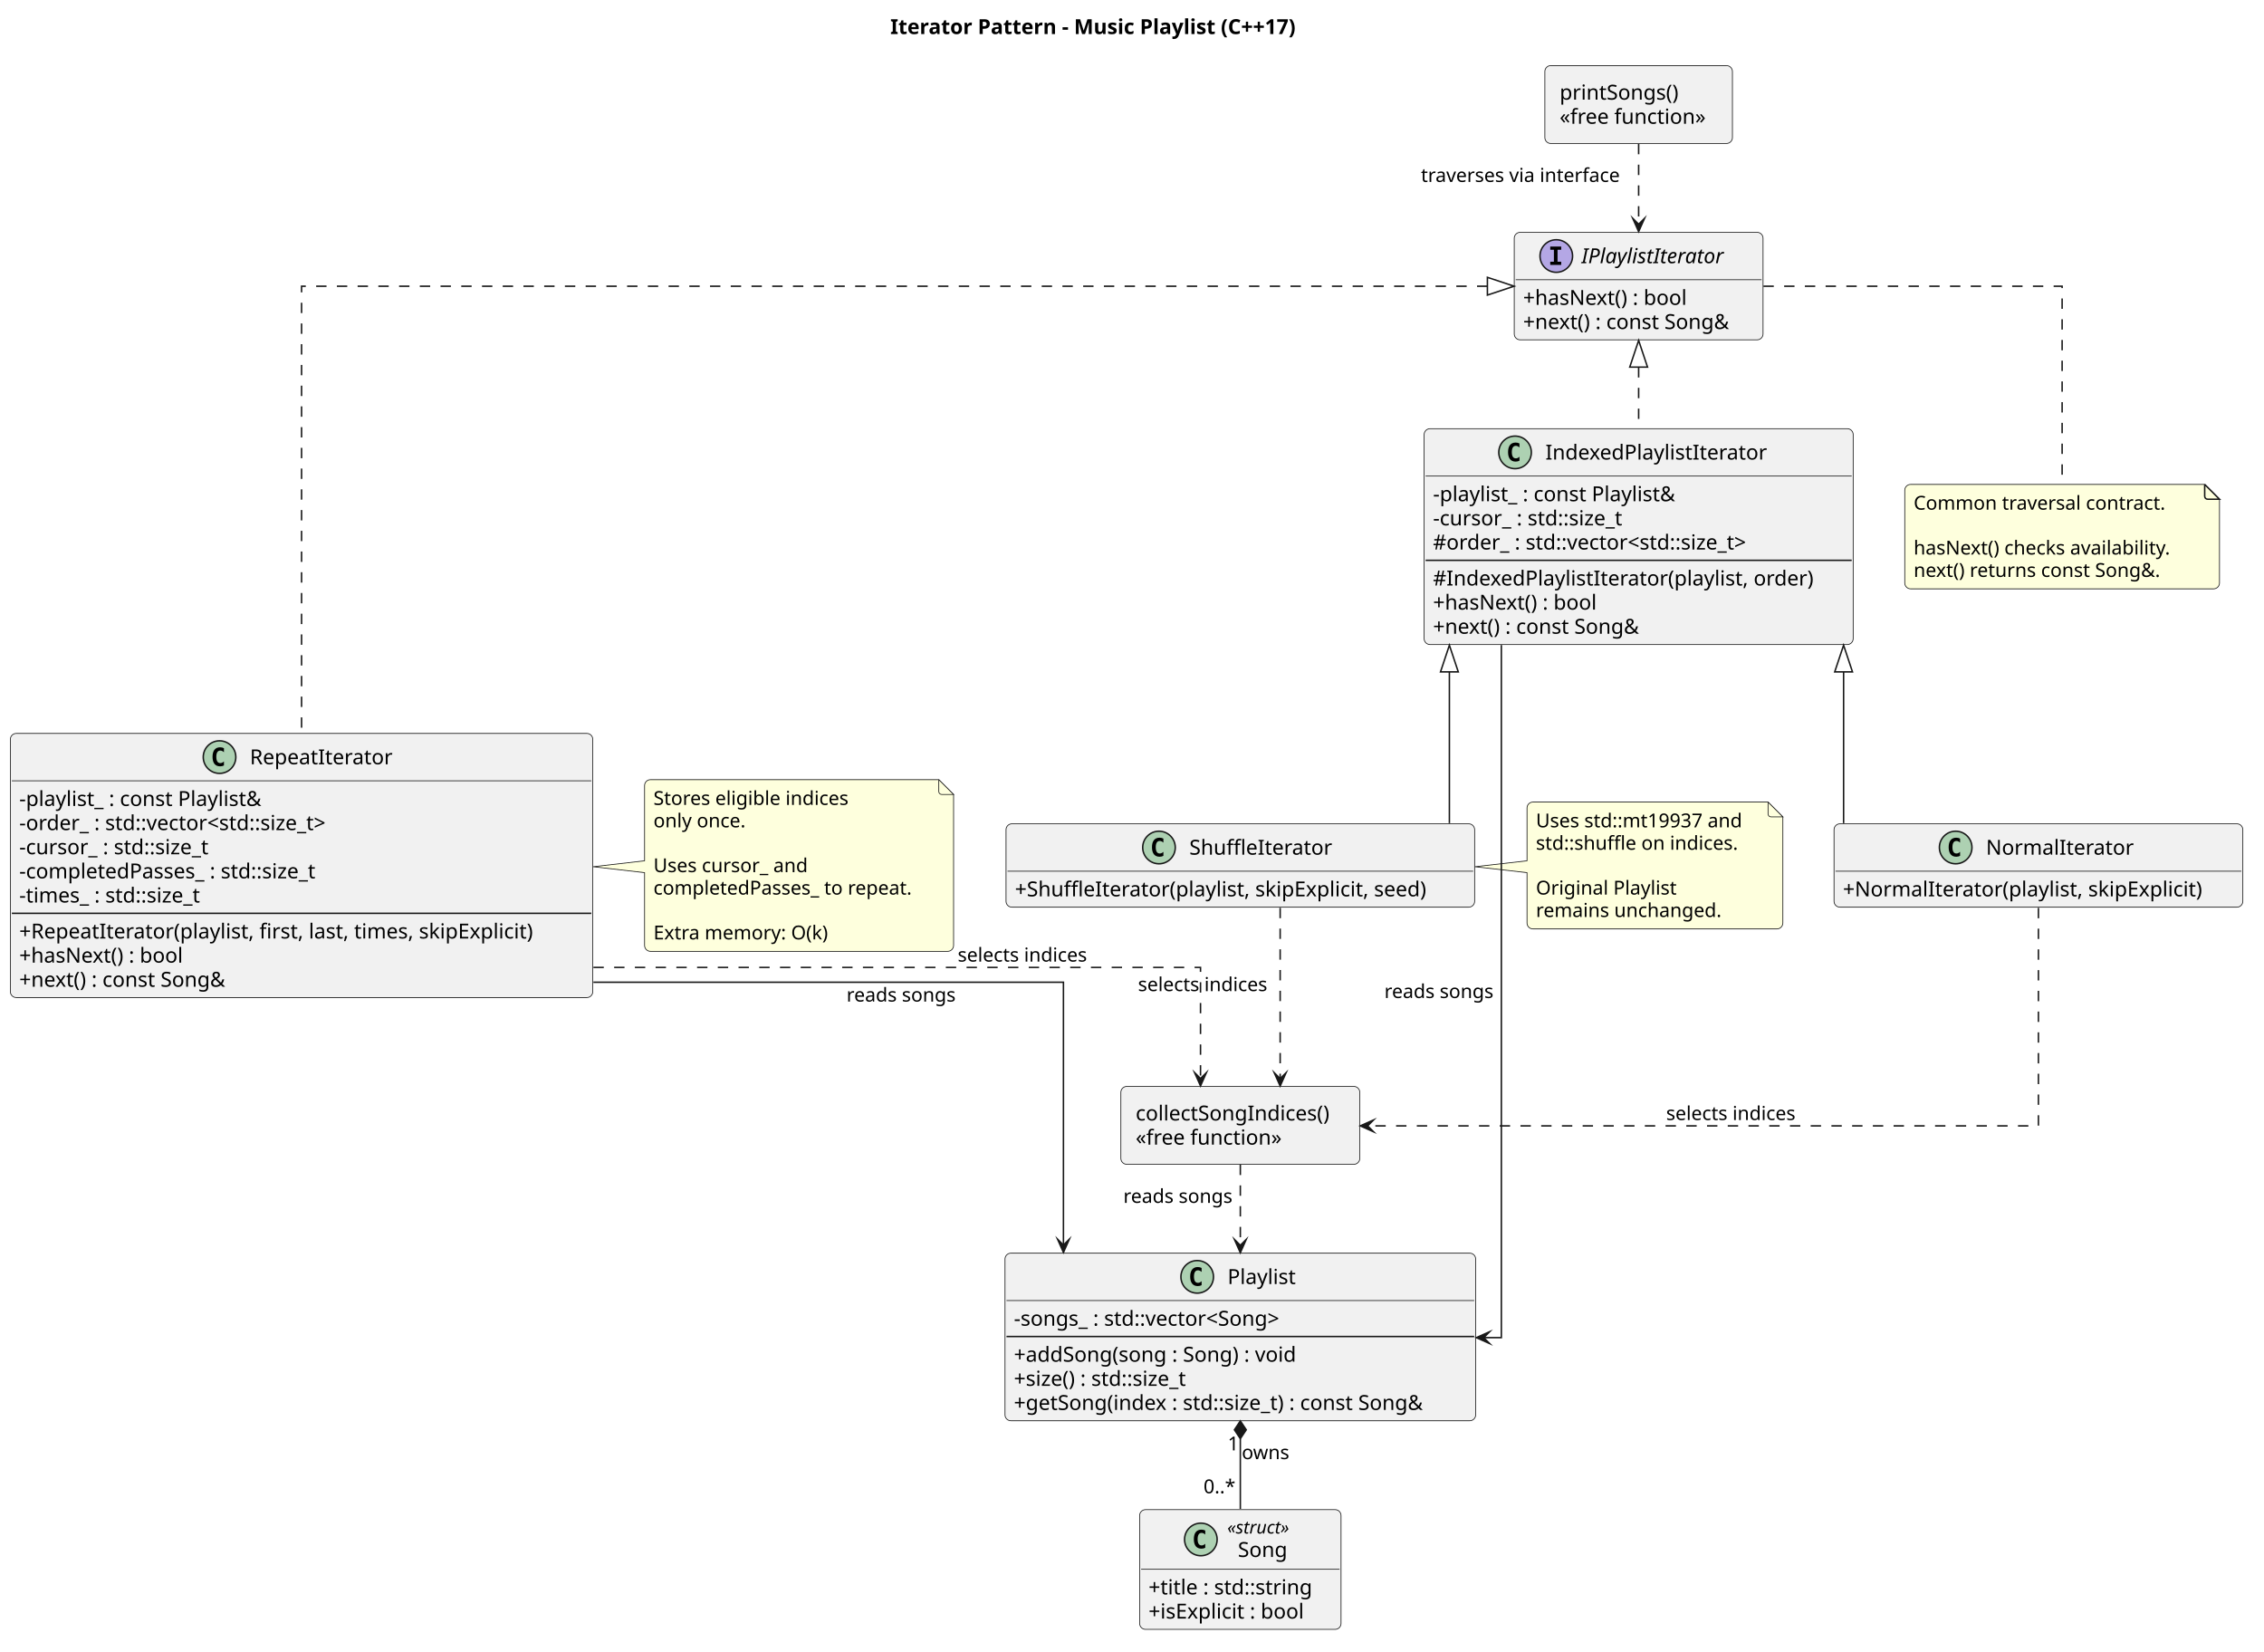
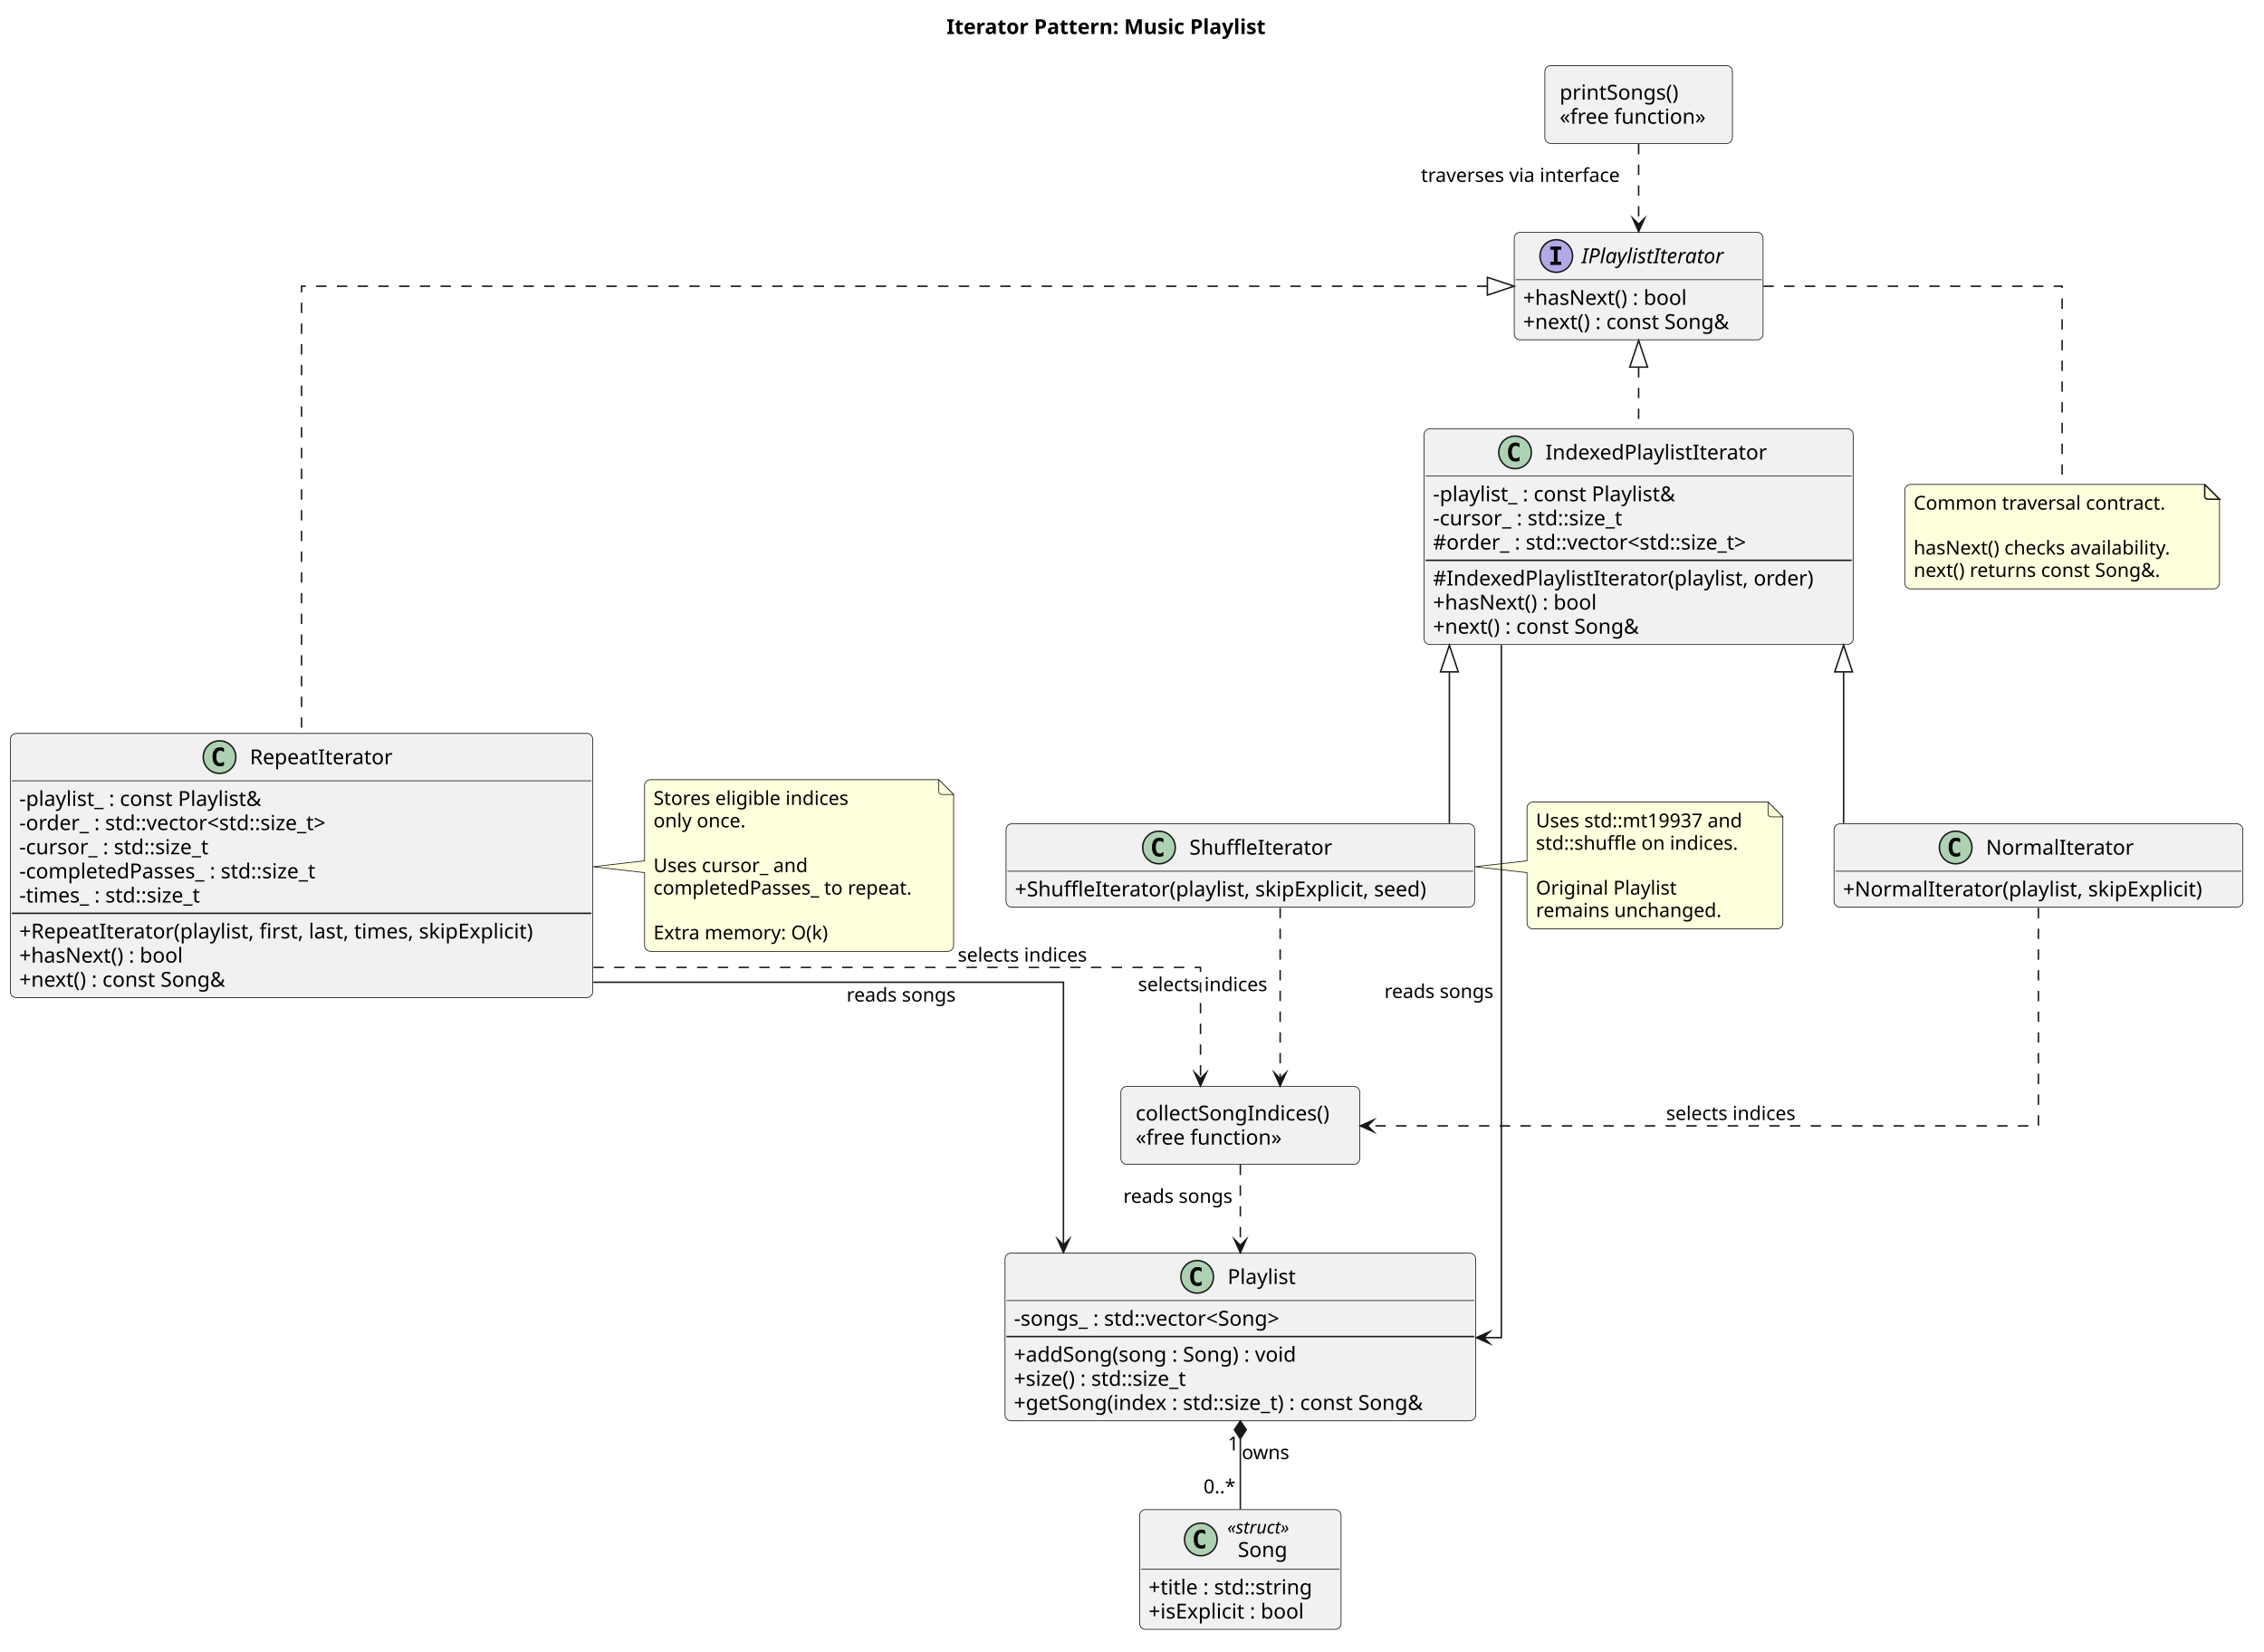
<svg xmlns="http://www.w3.org/2000/svg" version="1.1" data-diagram-type="CLASS" style="width:1529px;height:1115px;background:#FFFFFF;" width="1529px" height="1115px" viewBox="0 0 1529 1115" zoomAndPan="magnify" preserveAspectRatio="none" contentStyleType="text/css">
  <defs />
  <g font-family="sans-serif" lengthAdjust="spacing">
    <g class="title" data-source-line="3">
-       <text x="601.252" y="22.995" fill="#000" font-size="14" textLength="320.202" font-weight="700">Iterator Pattern - Music Playlist (C++17)</text>
+       <text x="639.239" y="22.995" fill="#000" font-size="14" textLength="244.228" font-weight="700">Iterator Pattern: Music Playlist</text>
    </g>
    <g class="entity" data-qualified-name="Song" id="ent0001" data-source-line="17">
      <rect x="769.66" y="1019.417" width="136.011" height="80.859" fill="#F1F1F1" style="stroke:#181818;stroke-width:0.5;" rx="4" ry="4" />
      <ellipse cx="810.998" cy="1039.55" rx="11" ry="11" fill="#ADD1B2" style="stroke:#181818;stroke-width:1;" />
      <path d="M813.966,1045.19 Q813.388,1045.487 812.748,1045.628 Q812.107,1045.784 811.404,1045.784 Q808.904,1045.784 807.576,1044.143 Q806.263,1042.487 806.263,1039.362 Q806.263,1036.237 807.576,1034.581 Q808.904,1032.925 811.404,1032.925 Q812.107,1032.925 812.748,1033.081 Q813.404,1033.237 813.966,1033.534 L813.966,1036.253 Q813.341,1035.675 812.748,1035.409 Q812.154,1035.128 811.529,1035.128 Q810.185,1035.128 809.498,1036.206 Q808.81,1037.268 808.81,1039.362 Q808.81,1041.456 809.498,1042.534 Q810.185,1043.597 811.529,1043.597 Q812.154,1043.597 812.748,1043.331 Q813.341,1043.05 813.966,1042.472 L813.966,1045.19 Z " fill="#000" />
      <text x="828.851" y="1035.556" fill="#000" font-size="12" textLength="49.482" font-style="italic">«struct»</text>
      <text x="835.986" y="1051.381" fill="#000" font-size="14" textLength="35.212">Song</text>
      <line x1="770.66" y1="1059.683" x2="904.671" y2="1059.683" style="stroke:#181818;stroke-width:0.5;" />
      <text x="775.66" y="1076.678" fill="#000" font-size="14" textLength="124.011">+title : std::string</text>
      <text x="775.66" y="1092.974" fill="#000" font-size="14" textLength="117.312">+isExplicit : bool</text>
    </g>
    <g class="entity" data-qualified-name="Playlist" id="ent0002" data-source-line="22">
      <rect x="678.73" y="846.227" width="317.874" height="113.188" fill="#F1F1F1" style="stroke:#181818;stroke-width:0.5;" rx="4" ry="4" />
      <ellipse cx="808.538" cy="862.227" rx="11" ry="11" fill="#ADD1B2" style="stroke:#181818;stroke-width:1;" />
      <path d="M811.506,867.868 Q810.928,868.164 810.288,868.305 Q809.647,868.461 808.944,868.461 Q806.444,868.461 805.116,866.821 Q803.803,865.164 803.803,862.039 Q803.803,858.914 805.116,857.258 Q806.444,855.602 808.944,855.602 Q809.647,855.602 810.288,855.758 Q810.944,855.914 811.506,856.211 L811.506,858.93 Q810.881,858.352 810.288,858.086 Q809.694,857.805 809.069,857.805 Q807.725,857.805 807.038,858.883 Q806.35,859.946 806.35,862.039 Q806.35,864.133 807.038,865.211 Q807.725,866.274 809.069,866.274 Q809.694,866.274 810.288,866.008 Q810.881,865.727 811.506,865.149 L811.506,867.868 Z " fill="#000" />
      <text x="829.038" y="867.074" fill="#000" font-size="14" textLength="49.759">Playlist</text>
      <line x1="679.73" y1="878.227" x2="995.604" y2="878.227" style="stroke:#181818;stroke-width:0.5;" />
      <text x="684.73" y="895.222" fill="#000" font-size="14" textLength="200.765">-songs_ : std::vector&lt;Song&gt;</text>
      <line x1="679.73" y1="902.524" x2="995.604" y2="902.524" style="stroke:#181818;stroke-width:1;" />
      <text x="684.73" y="919.519" fill="#000" font-size="14" textLength="209.911">+addSong(song : Song) : void</text>
      <text x="684.73" y="935.816" fill="#000" font-size="14" textLength="134.155">+size() : std::size_t</text>
      <text x="684.73" y="952.113" fill="#000" font-size="14" textLength="305.874">+getSong(index : std::size_t) : const Song&amp;</text>
    </g>
    <g class="entity" data-qualified-name="IPlaylistIterator" id="ent0004" data-source-line="36">
      <rect x="1022.65" y="156.887" width="168.03" height="72.594" fill="#F1F1F1" style="stroke:#181818;stroke-width:0.5;" rx="4" ry="4" />
      <ellipse cx="1051.045" cy="172.887" rx="11" ry="11" fill="#B4A7E5" style="stroke:#181818;stroke-width:1;" />
      <path d="M1046.966,168.653 L1046.966,166.496 L1054.357,166.496 L1054.357,168.653 L1051.888,168.653 L1051.888,176.731 L1054.357,176.731 L1054.357,178.887 L1046.966,178.887 L1046.966,176.731 L1049.435,176.731 L1049.435,168.653 L1046.966,168.653 Z " fill="#000" />
      <text x="1068.021" y="177.734" fill="#000" font-size="14" textLength="106.265" font-style="italic">IPlaylistIterator</text>
      <line x1="1023.65" y1="188.887" x2="1189.68" y2="188.887" style="stroke:#181818;stroke-width:0.5;" />
      <text x="1028.65" y="205.882" fill="#000" font-size="14" textLength="123.785">+hasNext() : bool</text>
      <text x="1028.65" y="222.179" fill="#000" font-size="14" textLength="156.03">+next() : const Song&amp;</text>
    </g>
    <g class="entity" data-qualified-name="IndexedPlaylistIterator" id="ent0005" data-source-line="45">
      <rect x="961.79" y="289.477" width="289.758" height="145.781" fill="#F1F1F1" style="stroke:#181818;stroke-width:0.5;" rx="4" ry="4" />
      <ellipse cx="1023.207" cy="305.477" rx="11" ry="11" fill="#ADD1B2" style="stroke:#181818;stroke-width:1;" />
      <path d="M1026.176,311.118 Q1025.598,311.414 1024.957,311.555 Q1024.317,311.711 1023.614,311.711 Q1021.114,311.711 1019.786,310.071 Q1018.473,308.414 1018.473,305.289 Q1018.473,302.164 1019.786,300.508 Q1021.114,298.852 1023.614,298.852 Q1024.317,298.852 1024.957,299.008 Q1025.614,299.164 1026.176,299.461 L1026.176,302.18 Q1025.551,301.602 1024.957,301.336 Q1024.364,301.055 1023.739,301.055 Q1022.395,301.055 1021.707,302.133 Q1021.02,303.196 1021.02,305.289 Q1021.02,307.383 1021.707,308.461 Q1022.395,309.524 1023.739,309.524 Q1024.364,309.524 1024.957,309.258 Q1025.551,308.977 1026.176,308.399 L1026.176,311.118 Z " fill="#000" />
      <text x="1043.707" y="310.324" fill="#000" font-size="14" textLength="158.423">IndexedPlaylistIterator</text>
      <line x1="962.79" y1="321.477" x2="1250.548" y2="321.477" style="stroke:#181818;stroke-width:0.5;" />
      <text x="967.79" y="338.472" fill="#000" font-size="14" textLength="178.917">-playlist_ : const Playlist&amp;</text>
      <text x="967.79" y="354.769" fill="#000" font-size="14" textLength="140.349">-cursor_ : std::size_t</text>
      <text x="967.79" y="371.066" fill="#000" font-size="14" textLength="239.634">#order_ : std::vector&lt;std::size_t&gt;</text>
      <line x1="962.79" y1="378.368" x2="1250.548" y2="378.368" style="stroke:#181818;stroke-width:1;" />
      <text x="967.79" y="395.363" fill="#000" font-size="14" textLength="277.758">#IndexedPlaylistIterator(playlist, order)</text>
      <text x="967.79" y="411.659" fill="#000" font-size="14" textLength="123.785">+hasNext() : bool</text>
      <text x="967.79" y="427.956" fill="#000" font-size="14" textLength="156.03">+next() : const Song&amp;</text>
    </g>
    <g class="entity" data-qualified-name="NormalIterator" id="ent0006" data-source-line="59">
      <rect x="1238.62" y="556.297" width="276.086" height="56.297" fill="#F1F1F1" style="stroke:#181818;stroke-width:0.5;" rx="4" ry="4" />
      <ellipse cx="1320.774" cy="572.297" rx="11" ry="11" fill="#ADD1B2" style="stroke:#181818;stroke-width:1;" />
      <path d="M1323.743,577.938 Q1323.165,578.234 1322.524,578.375 Q1321.884,578.531 1321.181,578.531 Q1318.681,578.531 1317.352,576.891 Q1316.04,575.234 1316.04,572.109 Q1316.04,568.984 1317.352,567.328 Q1318.681,565.672 1321.181,565.672 Q1321.884,565.672 1322.524,565.828 Q1323.181,565.984 1323.743,566.281 L1323.743,569 Q1323.118,568.422 1322.524,568.156 Q1321.931,567.875 1321.306,567.875 Q1319.962,567.875 1319.274,568.953 Q1318.587,570.016 1318.587,572.109 Q1318.587,574.203 1319.274,575.281 Q1319.962,576.344 1321.306,576.344 Q1321.931,576.344 1322.524,576.078 Q1323.118,575.797 1323.743,575.219 L1323.743,577.938 Z " fill="#000" />
      <text x="1341.274" y="577.144" fill="#000" font-size="14" textLength="103.277">NormalIterator</text>
      <line x1="1239.62" y1="588.297" x2="1513.706" y2="588.297" style="stroke:#181818;stroke-width:0.5;" />
      <text x="1244.62" y="605.292" fill="#000" font-size="14" textLength="264.086">+NormalIterator(playlist, skipExplicit)</text>
    </g>
    <g class="entity" data-qualified-name="ShuffleIterator" id="ent0007" data-source-line="67">
      <rect x="679.42" y="556.297" width="316.486" height="56.297" fill="#F1F1F1" style="stroke:#181818;stroke-width:0.5;" rx="4" ry="4" />
      <ellipse cx="782.728" cy="572.297" rx="11" ry="11" fill="#ADD1B2" style="stroke:#181818;stroke-width:1;" />
      <path d="M785.697,577.938 Q785.119,578.234 784.478,578.375 Q783.837,578.531 783.134,578.531 Q780.634,578.531 779.306,576.891 Q777.994,575.234 777.994,572.109 Q777.994,568.984 779.306,567.328 Q780.634,565.672 783.134,565.672 Q783.837,565.672 784.478,565.828 Q785.134,565.984 785.697,566.281 L785.697,569 Q785.072,568.422 784.478,568.156 Q783.884,567.875 783.259,567.875 Q781.916,567.875 781.228,568.953 Q780.541,570.016 780.541,572.109 Q780.541,574.203 781.228,575.281 Q781.916,576.344 783.259,576.344 Q783.884,576.344 784.478,576.078 Q785.072,575.797 785.697,575.219 L785.697,577.938 Z " fill="#000" />
      <text x="803.228" y="577.144" fill="#000" font-size="14" textLength="101.37">ShuffleIterator</text>
      <line x1="680.42" y1="588.297" x2="994.906" y2="588.297" style="stroke:#181818;stroke-width:0.5;" />
      <text x="685.42" y="605.292" fill="#000" font-size="14" textLength="304.486">+ShuffleIterator(playlist, skipExplicit, seed)</text>
    </g>
    <g class="entity" data-qualified-name="RepeatIterator" id="ent0008" data-source-line="75">
      <rect x="7" y="495.257" width="393.329" height="178.375" fill="#F1F1F1" style="stroke:#181818;stroke-width:0.5;" rx="4" ry="4" />
      <ellipse cx="148.271" cy="511.257" rx="11" ry="11" fill="#ADD1B2" style="stroke:#181818;stroke-width:1;" />
      <path d="M151.24,516.898 Q150.662,517.194 150.021,517.335 Q149.381,517.491 148.678,517.491 Q146.178,517.491 144.85,515.851 Q143.537,514.194 143.537,511.069 Q143.537,507.944 144.85,506.288 Q146.178,504.632 148.678,504.632 Q149.381,504.632 150.021,504.788 Q150.678,504.944 151.24,505.241 L151.24,507.96 Q150.615,507.382 150.021,507.116 Q149.428,506.835 148.803,506.835 Q147.459,506.835 146.771,507.913 Q146.084,508.976 146.084,511.069 Q146.084,513.163 146.771,514.241 Q147.459,515.304 148.803,515.304 Q149.428,515.304 150.021,515.038 Q150.615,514.757 151.24,514.179 L151.24,516.898 Z " fill="#000" />
      <text x="168.771" y="516.104" fill="#000" font-size="14" textLength="102.286">RepeatIterator</text>
      <line x1="8" y1="527.257" x2="399.329" y2="527.257" style="stroke:#181818;stroke-width:0.5;" />
      <text x="13" y="544.252" fill="#000" font-size="14" textLength="178.917">-playlist_ : const Playlist&amp;</text>
      <text x="13" y="560.549" fill="#000" font-size="14" textLength="232.955">-order_ : std::vector&lt;std::size_t&gt;</text>
      <text x="13" y="576.846" fill="#000" font-size="14" textLength="140.349">-cursor_ : std::size_t</text>
      <text x="13" y="593.143" fill="#000" font-size="14" textLength="218.203">-completedPasses_ : std::size_t</text>
      <text x="13" y="609.439" fill="#000" font-size="14" textLength="135.331">-times_ : std::size_t</text>
      <line x1="8" y1="616.741" x2="399.329" y2="616.741" style="stroke:#181818;stroke-width:1;" />
      <text x="13" y="633.736" fill="#000" font-size="14" textLength="381.329">+RepeatIterator(playlist, first, last, times, skipExplicit)</text>
      <text x="13" y="650.033" fill="#000" font-size="14" textLength="123.785">+hasNext() : bool</text>
      <text x="13" y="666.33" fill="#000" font-size="14" textLength="156.03">+next() : const Song&amp;</text>
    </g>
    <g class="entity" data-qualified-name="Filter" id="ent0015" data-source-line="108">
      <rect x="756.98" y="733.637" width="161.36" height="52.594" fill="#F1F1F1" style="stroke:#181818;stroke-width:0.5;" rx="4" ry="4" />
      <text x="766.98" y="756.632" fill="#000" font-size="14" textLength="141.36">collectSongIndices()</text>
      <text x="766.98" y="772.929" fill="#000" font-size="14" textLength="106.682">«free function»</text>
    </g>
    <g class="entity" data-qualified-name="Client" id="ent0020" data-source-line="120">
      <rect x="1043.32" y="44.297" width="126.682" height="52.594" fill="#F1F1F1" style="stroke:#181818;stroke-width:0.5;" rx="4" ry="4" />
      <text x="1053.32" y="67.292" fill="#000" font-size="14" textLength="86.324">printSongs()</text>
      <text x="1053.32" y="83.589" fill="#000" font-size="14" textLength="106.682">«free function»</text>
    </g>
    <g class="entity" data-qualified-name="GMN22" id="ent0023" data-source-line="129">
      <path d="M1031.28,545.617 L1031.28,581.277 L996.07,585.277 L1031.28,589.277 L1031.28,623.281 A4,4 0 0 0 1035.28,627.281 L1200.059,627.281 A4,4 0 0 0 1204.059,623.281 L1204.059,551.617 L1194.059,541.617 L1035.28,541.617 A4,4 0 0 0 1031.28,545.617" style="stroke:#181818;stroke-width:0.5;" fill="#FEFFDD" />
      <path d="M1194.059,541.617 L1194.059,549.617 A2,2 0 0 0 1196.059,551.617 L1204.059,551.617 L1194.059,541.617" style="stroke:#181818;stroke-width:0.5;" fill="#FEFFDD" />
      <text x="1037.28" y="558.684" fill="#000" font-size="13" textLength="151.779">Uses std::mt19937 and</text>
      <text x="1037.28" y="573.817" fill="#000" font-size="13" textLength="147.12">std::shuffle on indices.</text>
      <text x="1037.28" y="588.949" fill="#000" font-size="13"> </text>
      <text x="1037.28" y="604.082" fill="#000" font-size="13" textLength="101.207">Original Playlist</text>
      <text x="1037.28" y="619.215" fill="#000" font-size="13" textLength="133.434">remains unchanged.</text>
    </g>
    <g class="entity" data-qualified-name="GMN25" id="ent0026" data-source-line="137">
      <path d="M435.31,530.487 L435.31,581.277 L400.58,585.277 L435.31,589.277 L435.31,638.417 A4,4 0 0 0 439.31,642.417 L640.01,642.417 A4,4 0 0 0 644.01,638.417 L644.01,536.487 L634.01,526.487 L439.31,526.487 A4,4 0 0 0 435.31,530.487" style="stroke:#181818;stroke-width:0.5;" fill="#FEFFDD" />
      <path d="M634.01,526.487 L634.01,534.487 A2,2 0 0 0 636.01,536.487 L644.01,536.487 L634.01,526.487" style="stroke:#181818;stroke-width:0.5;" fill="#FEFFDD" />
      <text x="441.31" y="543.554" fill="#000" font-size="13" textLength="142.264">Stores eligible indices</text>
      <text x="441.31" y="558.687" fill="#000" font-size="13" textLength="67.101">only once.</text>
      <text x="441.31" y="573.819" fill="#000" font-size="13"> </text>
      <text x="441.31" y="588.952" fill="#000" font-size="13" textLength="111.084">Uses cursor_ and</text>
      <text x="441.31" y="604.085" fill="#000" font-size="13" textLength="187.7">completedPasses_ to repeat.</text>
      <text x="441.31" y="619.218" fill="#000" font-size="13"> </text>
      <text x="441.31" y="634.351" fill="#000" font-size="13" textLength="129.181">Extra memory: O(k)</text>
    </g>
    <g class="entity" data-qualified-name="GMN28" id="ent0029" data-source-line="147">
      <path d="M1286.38,331.107 L1286.38,393.638 A4,4 0 0 0 1290.38,397.638 L1494.94,397.638 A4,4 0 0 0 1498.94,393.638 L1498.94,337.107 L1488.94,327.107 L1290.38,327.107 A4,4 0 0 0 1286.38,331.107" style="stroke:#181818;stroke-width:0.5;" fill="#FEFFDD" />
      <path d="M1488.94,327.107 L1488.94,335.107 A2,2 0 0 0 1490.94,337.107 L1498.94,337.107 L1488.94,327.107" style="stroke:#181818;stroke-width:1;" fill="#FEFFDD" />
      <text x="1292.38" y="344.174" fill="#000" font-size="13" textLength="182.736">Common traversal contract.</text>
      <text x="1292.38" y="359.307" fill="#000" font-size="13"> </text>
      <text x="1292.38" y="374.439" fill="#000" font-size="13" textLength="191.56">hasNext() checks availability.</text>
      <text x="1292.38" y="389.572" fill="#000" font-size="13" textLength="180.781">next() returns const Song&amp;.</text>
    </g>
    <g class="link" data-entity-1="ent0002" data-entity-2="ent0001" id="lnk3" data-source-line="30" data-link-type="composition">
      <path d="M837.66,971.517 C837.66,991.187 837.66,1000.857 837.66,1018.997" style="stroke:#181818;stroke-width:1;" fill="none" id="Playlist-backto-Song" codeLine="30" />
      <polygon points="837.66,959.517,833.66,965.517,837.66,971.517,841.66,965.517,837.66,959.517" fill="#181818" style="stroke:#181818;stroke-width:1;stroke-linejoin:miter;stroke-miterlimit:10;" />
      <text x="838.66" y="985.324" fill="#000" font-size="13" textLength="33.598">owns</text>
      <text x="829.188" y="979.416" fill="#000" font-size="13">1</text>
      <text x="812.829" y="1008.369" fill="#000" font-size="13" textLength="23.036">0..*</text>
    </g>
    <g class="link" data-entity-1="ent0004" data-entity-2="ent0005" id="lnk9" data-source-line="91" data-link-type="extension">
      <path d="M1106.66,247.897 C1106.66,265.287 1106.66,268.717 1106.66,289.227" style="stroke:#181818;stroke-width:1;stroke-dasharray:7,7;" fill="none" id="IPlaylistIterator-backto-IndexedPlaylistIterator" codeLine="91" />
      <polygon points="1106.66,229.897,1100.66,247.897,1112.66,247.897,1106.66,229.897" fill="none" style="stroke:#181818;stroke-width:1;stroke-linejoin:miter;stroke-miterlimit:10;" />
    </g>
    <g class="link" data-entity-1="ent0004" data-entity-2="ent0008" id="lnk10" data-source-line="92" data-link-type="extension">
      <path d="M1004.52,193.277 C780.35,193.277 203.66,193.277 203.66,193.277 C203.66,193.277 203.66,379.747 203.66,495.197" style="stroke:#181818;stroke-width:1;stroke-dasharray:7,7;" fill="none" id="IPlaylistIterator-backto-RepeatIterator" codeLine="92" />
      <polygon points="1022.52,193.277,1004.52,187.277,1004.52,199.277,1022.52,193.277" fill="none" style="stroke:#181818;stroke-width:1;stroke-linejoin:miter;stroke-miterlimit:10;" />
    </g>
    <g class="link" data-entity-1="ent0005" data-entity-2="ent0006" id="lnk11" data-source-line="94" data-link-type="extension">
      <path d="M1245.08,453.707 C1245.08,494.767 1245.08,525.627 1245.08,555.847" style="stroke:#181818;stroke-width:1;" fill="none" id="IndexedPlaylistIterator-backto-NormalIterator" codeLine="94" />
      <polygon points="1245.08,435.707,1239.08,453.707,1251.08,453.707,1245.08,435.707" fill="none" style="stroke:#181818;stroke-width:1;stroke-linejoin:miter;stroke-miterlimit:10;" />
    </g>
    <g class="link" data-entity-1="ent0005" data-entity-2="ent0007" id="lnk12" data-source-line="95" data-link-type="extension">
      <path d="M978.85,453.707 C978.85,494.767 978.85,525.627 978.85,555.847" style="stroke:#181818;stroke-width:1;" fill="none" id="IndexedPlaylistIterator-backto-ShuffleIterator" codeLine="95" />
      <polygon points="978.85,435.707,972.85,453.707,984.85,453.707,978.85,435.707" fill="none" style="stroke:#181818;stroke-width:1;stroke-linejoin:miter;stroke-miterlimit:10;" />
    </g>
    <g class="link" data-entity-1="ent0005" data-entity-2="ent0002" id="lnk13" data-source-line="101" data-link-type="dependency">
      <path d="M1013.94,435.597 C1013.94,583.367 1013.94,903.277 1013.94,903.277 C1013.94,903.277 1012.48,903.277 1002.04,903.277" style="stroke:#181818;stroke-width:1;" fill="none" id="IndexedPlaylistIterator-to-Playlist" codeLine="101" />
      <polygon points="997.04,903.277,1006.04,907.277,1002.04,903.277,1006.04,899.277,997.04,903.277" fill="#181818" style="stroke:#181818;stroke-width:1;stroke-linejoin:miter;stroke-miterlimit:10;" />
      <text x="934.94" y="673.954" fill="#000" font-size="13" textLength="78.457">reads songs</text>
    </g>
    <g class="link" data-entity-1="ent0008" data-entity-2="ent0002" id="lnk14" data-source-line="102" data-link-type="dependency">
      <path d="M400.76,663.277 C545.94,663.277 718.2,663.277 718.2,663.277 C718.2,663.277 718.2,769.897 718.2,840.747" style="stroke:#181818;stroke-width:1;" fill="none" id="RepeatIterator-to-Playlist" codeLine="102" />
      <polygon points="718.2,845.747,722.2,836.747,718.2,840.747,714.2,836.747,718.2,845.747" fill="#181818" style="stroke:#181818;stroke-width:1;stroke-linejoin:miter;stroke-miterlimit:10;" />
      <text x="571.72" y="676.344" fill="#000" font-size="13" textLength="78.457">reads songs</text>
    </g>
    <g class="link" data-entity-1="ent0006" data-entity-2="ent0015" id="lnk16" data-source-line="110" data-link-type="dependency">
      <path d="M1376.66,613.087 C1376.66,662.917 1376.66,760.277 1376.66,760.277 C1376.66,760.277 1074.12,760.277 923.65,760.277" style="stroke:#181818;stroke-width:1;stroke-dasharray:7,7;" fill="none" id="NormalIterator-to-Filter" codeLine="110" />
      <polygon points="918.65,760.277,927.65,764.277,923.65,760.277,927.65,756.277,918.65,760.277" fill="#181818" style="stroke:#181818;stroke-width:1;stroke-linejoin:miter;stroke-miterlimit:10;" />
      <text x="1125.25" y="756.344" fill="#000" font-size="13" textLength="95.164">selects indices</text>
    </g>
    <g class="link" data-entity-1="ent0007" data-entity-2="ent0015" id="lnk17" data-source-line="111" data-link-type="dependency">
      <path d="M864.56,613.037 C864.56,646.347 864.56,695.957 864.56,728.377" style="stroke:#181818;stroke-width:1;stroke-dasharray:7,7;" fill="none" id="ShuffleIterator-to-Filter" codeLine="111" />
      <polygon points="864.56,733.377,868.56,724.377,864.56,728.377,860.56,724.377,864.56,733.377" fill="#181818" style="stroke:#181818;stroke-width:1;stroke-linejoin:miter;stroke-miterlimit:10;" />
      <text x="768.56" y="669.274" fill="#000" font-size="13" textLength="95.164">selects indices</text>
    </g>
    <g class="link" data-entity-1="ent0008" data-entity-2="ent0015" id="lnk18" data-source-line="112" data-link-type="dependency">
      <path d="M400.77,653.277 C578.05,653.277 810.77,653.277 810.77,653.277 C810.77,653.277 810.77,696.707 810.77,728.297" style="stroke:#181818;stroke-width:1;stroke-dasharray:7,7;" fill="none" id="RepeatIterator-to-Filter" codeLine="112" />
      <polygon points="810.77,733.297,814.77,724.297,810.77,728.297,806.77,724.297,810.77,733.297" fill="#181818" style="stroke:#181818;stroke-width:1;stroke-linejoin:miter;stroke-miterlimit:10;" />
      <text x="646.78" y="649.344" fill="#000" font-size="13" textLength="95.164">selects indices</text>
    </g>
    <g class="link" data-entity-1="ent0015" data-entity-2="ent0002" id="lnk19" data-source-line="114" data-link-type="dependency">
      <path d="M837.66,786.477 C837.66,803.177 837.66,820.397 837.66,840.937" style="stroke:#181818;stroke-width:1;stroke-dasharray:7,7;" fill="none" id="Filter-to-Playlist" codeLine="114" />
      <polygon points="837.66,845.937,841.66,836.937,837.66,840.937,833.66,836.937,837.66,845.937" fill="#181818" style="stroke:#181818;stroke-width:1;stroke-linejoin:miter;stroke-miterlimit:10;" />
      <text x="758.66" y="812.274" fill="#000" font-size="13" textLength="78.457">reads songs</text>
    </g>
    <g class="link" data-entity-1="ent0020" data-entity-2="ent0004" id="lnk21" data-source-line="122" data-link-type="dependency">
      <path d="M1106.66,97.187 C1106.66,114.517 1106.66,132.347 1106.66,151.407" style="stroke:#181818;stroke-width:1;stroke-dasharray:7,7;" fill="none" id="Client-to-IPlaylistIterator" codeLine="122" />
      <polygon points="1106.66,156.407,1110.66,147.407,1106.66,151.407,1102.66,147.407,1106.66,156.407" fill="#181818" style="stroke:#181818;stroke-width:1;stroke-linejoin:miter;stroke-miterlimit:10;" />
      <text x="959.66" y="122.864" fill="#000" font-size="13" textLength="146.504">traverses via interface</text>
    </g>
    <g class="link" data-entity-1="ent0004" data-entity-2="ent0029" id="lnk30" data-source-line="147" data-link-type="association">
      <path d="M1190.93,193.277 C1275.29,193.277 1392.66,193.277 1392.66,193.277 C1392.66,193.277 1392.66,277.337 1392.66,326.927" style="stroke:#181818;stroke-width:1;stroke-dasharray:7,7;" fill="none" id="IPlaylistIterator-GMN28" />
    </g>
  </g>
</svg>
